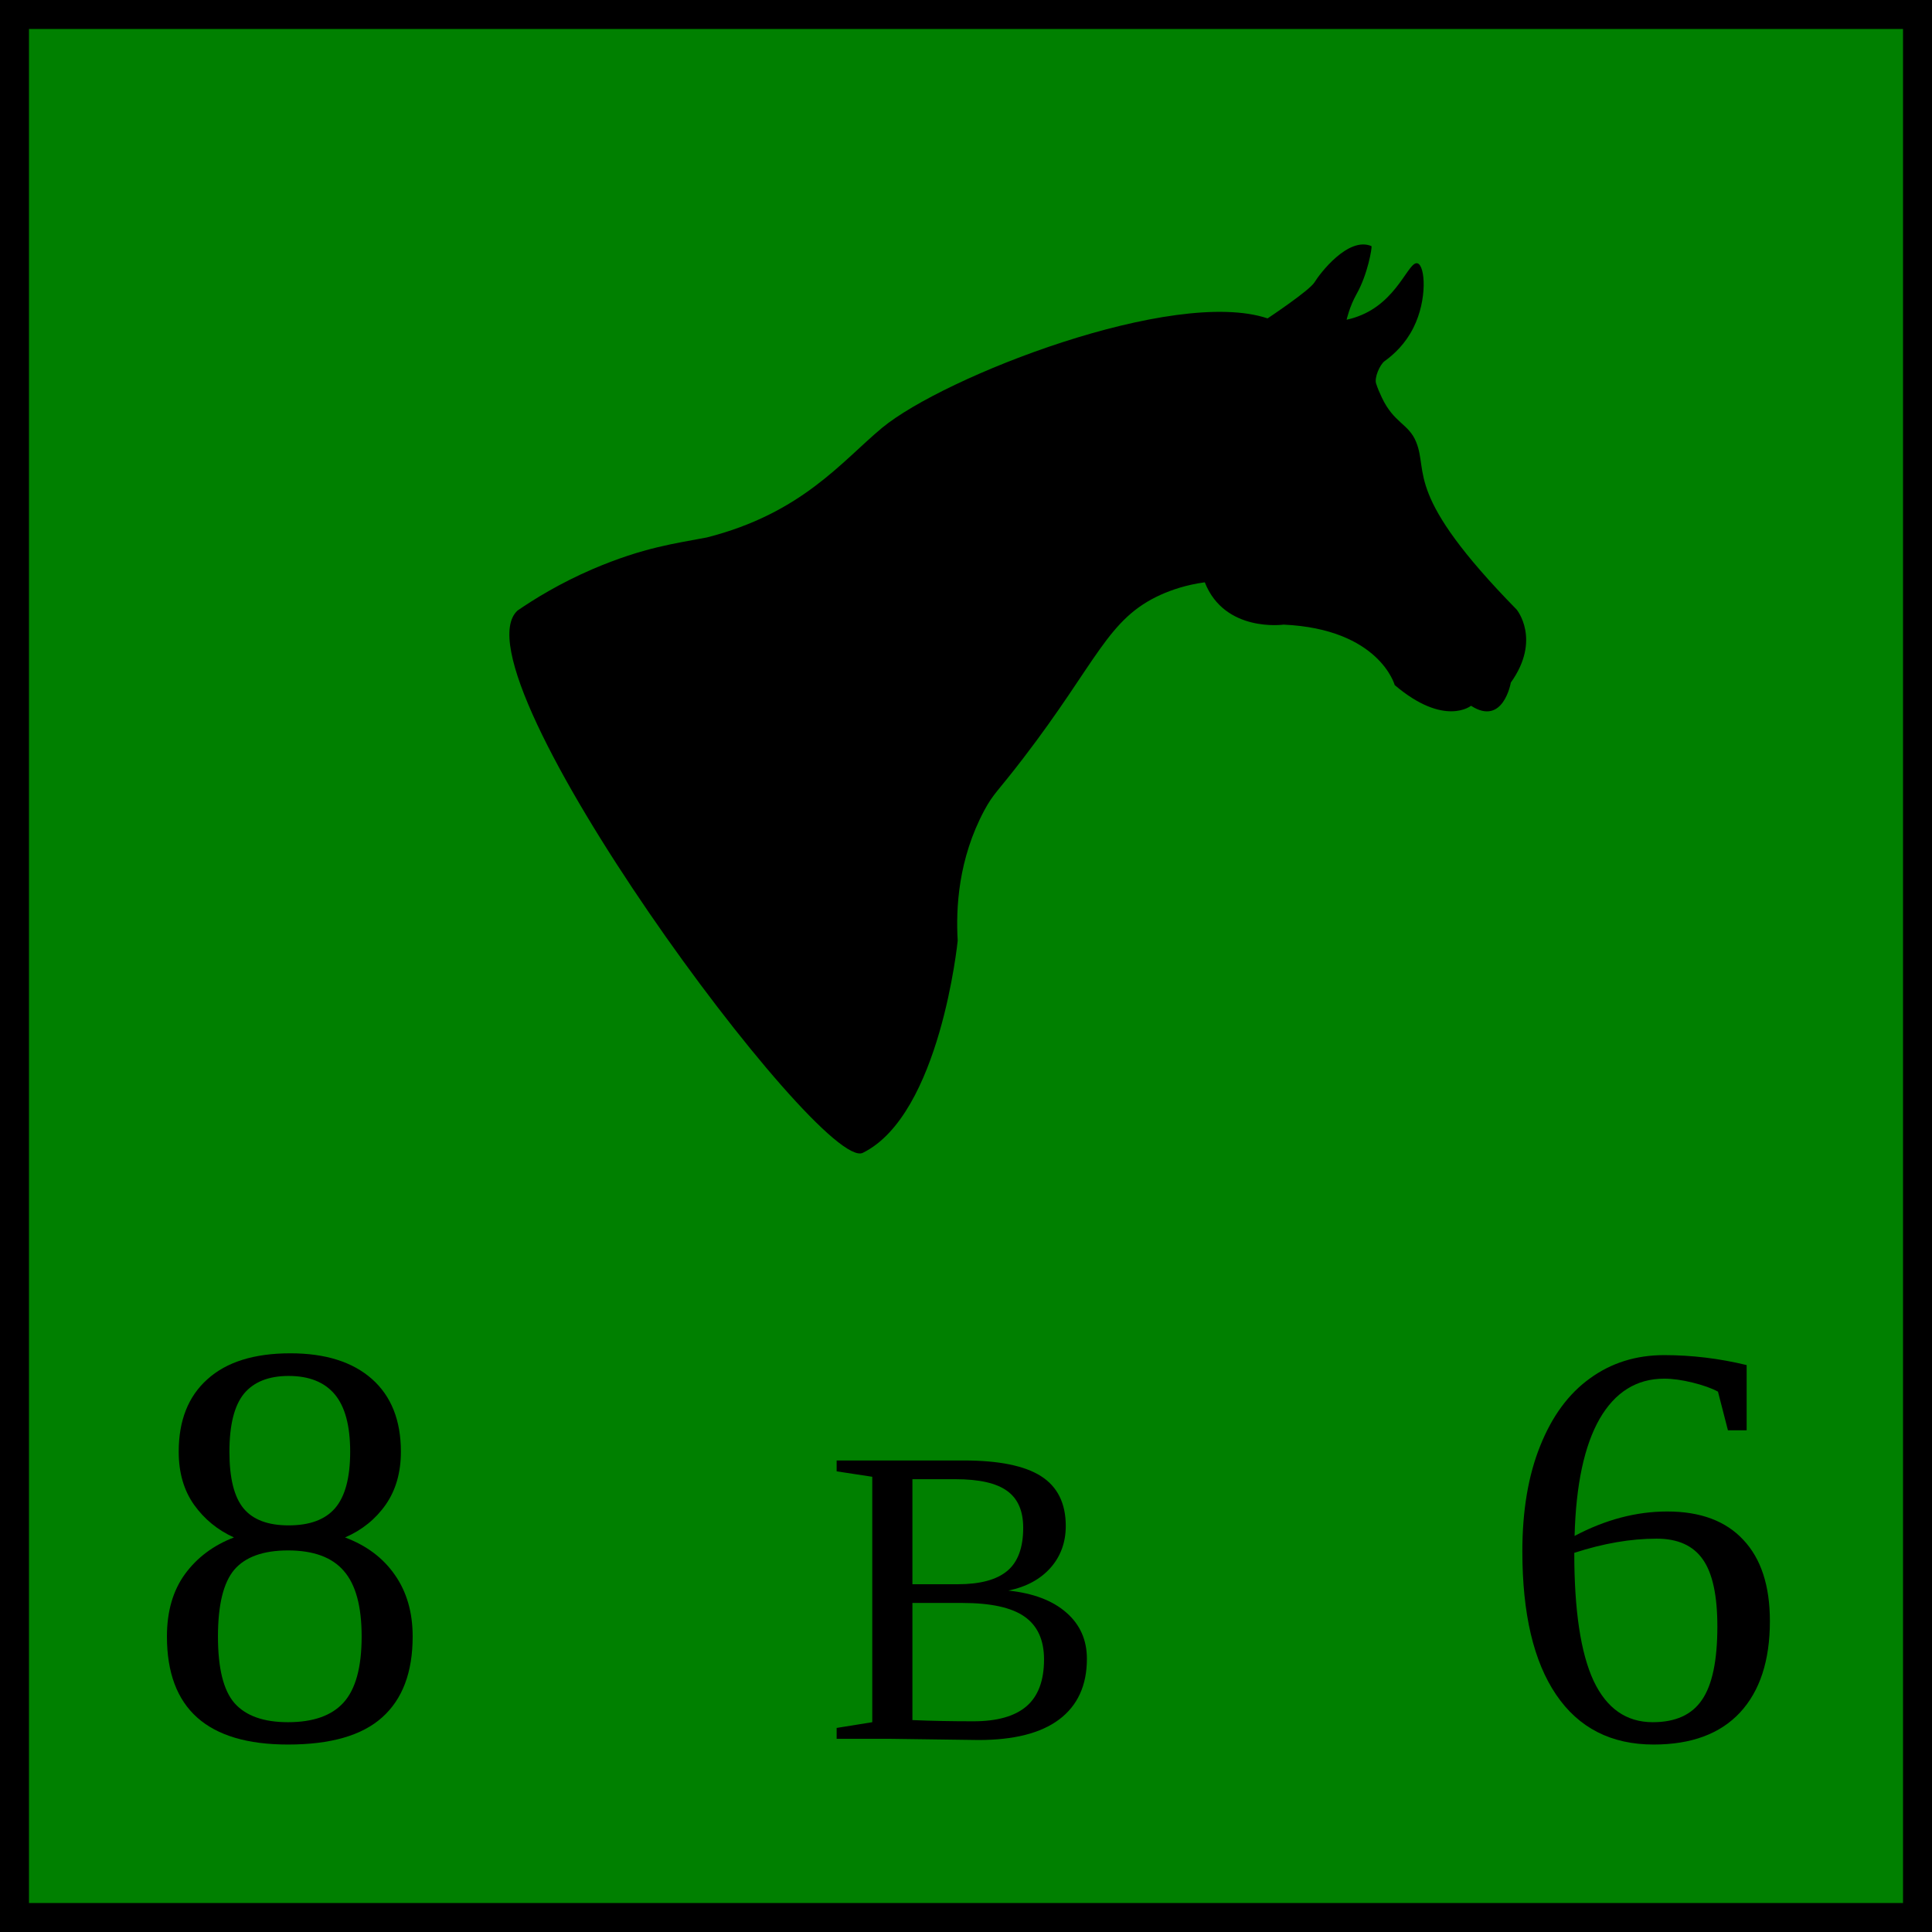
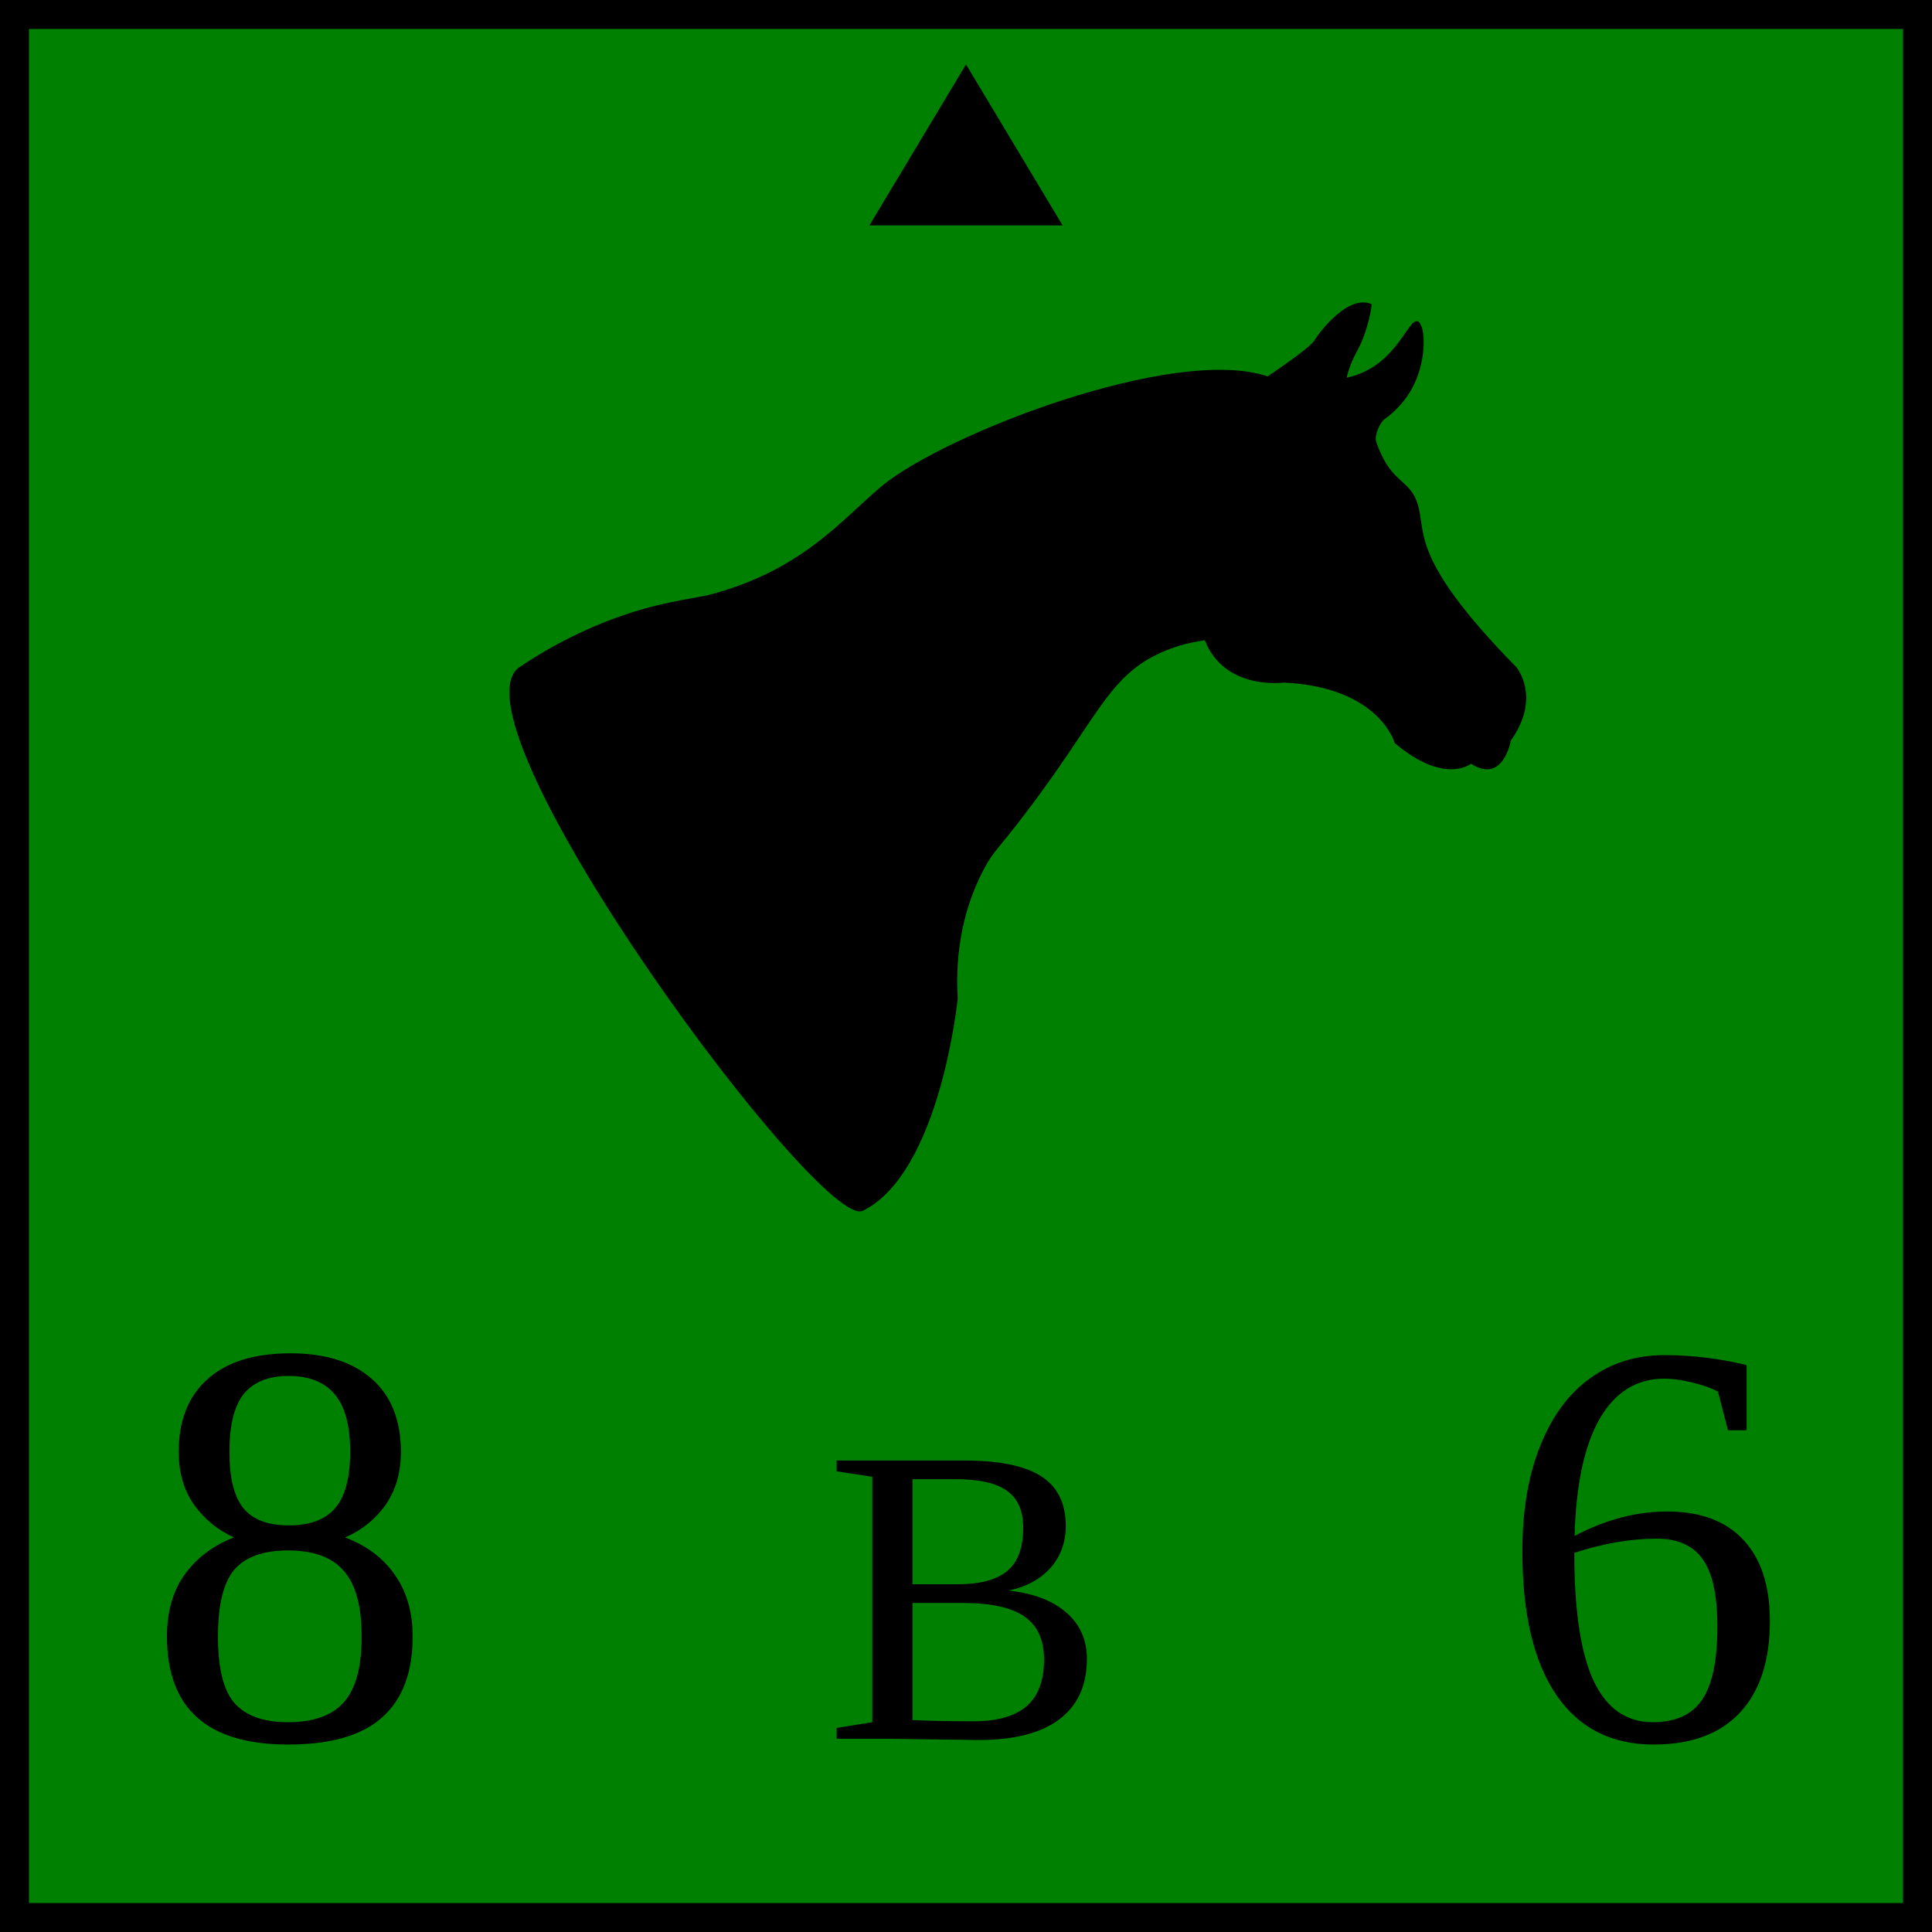
<svg xmlns="http://www.w3.org/2000/svg" width="60" height="60">
  <rect width="100%" height="100%" fill="green" stroke="black" stroke-width="3%" />
+   <g id="facing_arrow">
+     <polygon points="30,2 33,7 27,7" />
+   </g>
  <g id="scale" transform="scale(0.6)">
-     <g transform="translate(20,5) scale(0.1,0.1)">
+     <g transform="translate(20,8) scale(0.1,0.1)">
      <path id="horse_path" d="M533.7,86.3c4,1.2,5.2,18.7-2.1,33.3         c-4.1,8.2-9.9,13.7-14.9,17.3c-2.5,1.8-5.5,8.7-4.4,11.7c0.7,2.2,1.7,4.6,2.9,7.1c6.3,13.4,14,13.6,17.8,23.1         c6.5,15.9-6.4,27.1,52,86.7c0,0,12.9,15.5-3,37.8c0,0-3.9,22.8-20.6,12c0,0-13.7,11.2-39.5-10.7c0,0-7.9-29-57.5-31.3         c0,0-30.5,4.3-40.8-21.9c-9.6,1.3-17.1,3.9-22.7,6.4c-27.8,12.5-32.8,34.5-71.3,84.7c-13.4,17.5-15.3,18-20.1,26.9         c-13.5,25.2-14.8,50.6-13.8,67.5c0,0-9,90-49.1,109.8C224.7,557.5,32.9,297.9,67.9,266c8.6-5.9,21.8-14.1,39-21.5         c26.5-11.3,42.8-13.2,58.9-16.3c49.2-12.5,69.8-39.3,90.7-56.7c32.1-26.6,151.1-73,199.6-56.7c0,0,21.7-14.4,24.3-18.7         c2.6-4.3,17.4-23.9,29.5-18.7c0.3,0.8-1.9,14.5-7.8,24.9c-3.6,6.4-5.1,13.2-5.1,13.2c1.4-0.3,3.4-0.8,5.8-1.7         C523.5,106.3,529,84.9,533.7,86.3z" />
    </g>
    <g id="attributes" text-anchor="middle" font-size="30">
      <g id="shield_wall_defense">
        <text x="85" y="90">6</text>
      </g>
      <g id="shield_wall_attack">
        <text x="15" y="90">8</text>
      </g>
      <g id="morale_rating">
        <text x="50" y="90" font-size="22">B</text>
      </g>
    </g>
  </g>
</svg>
